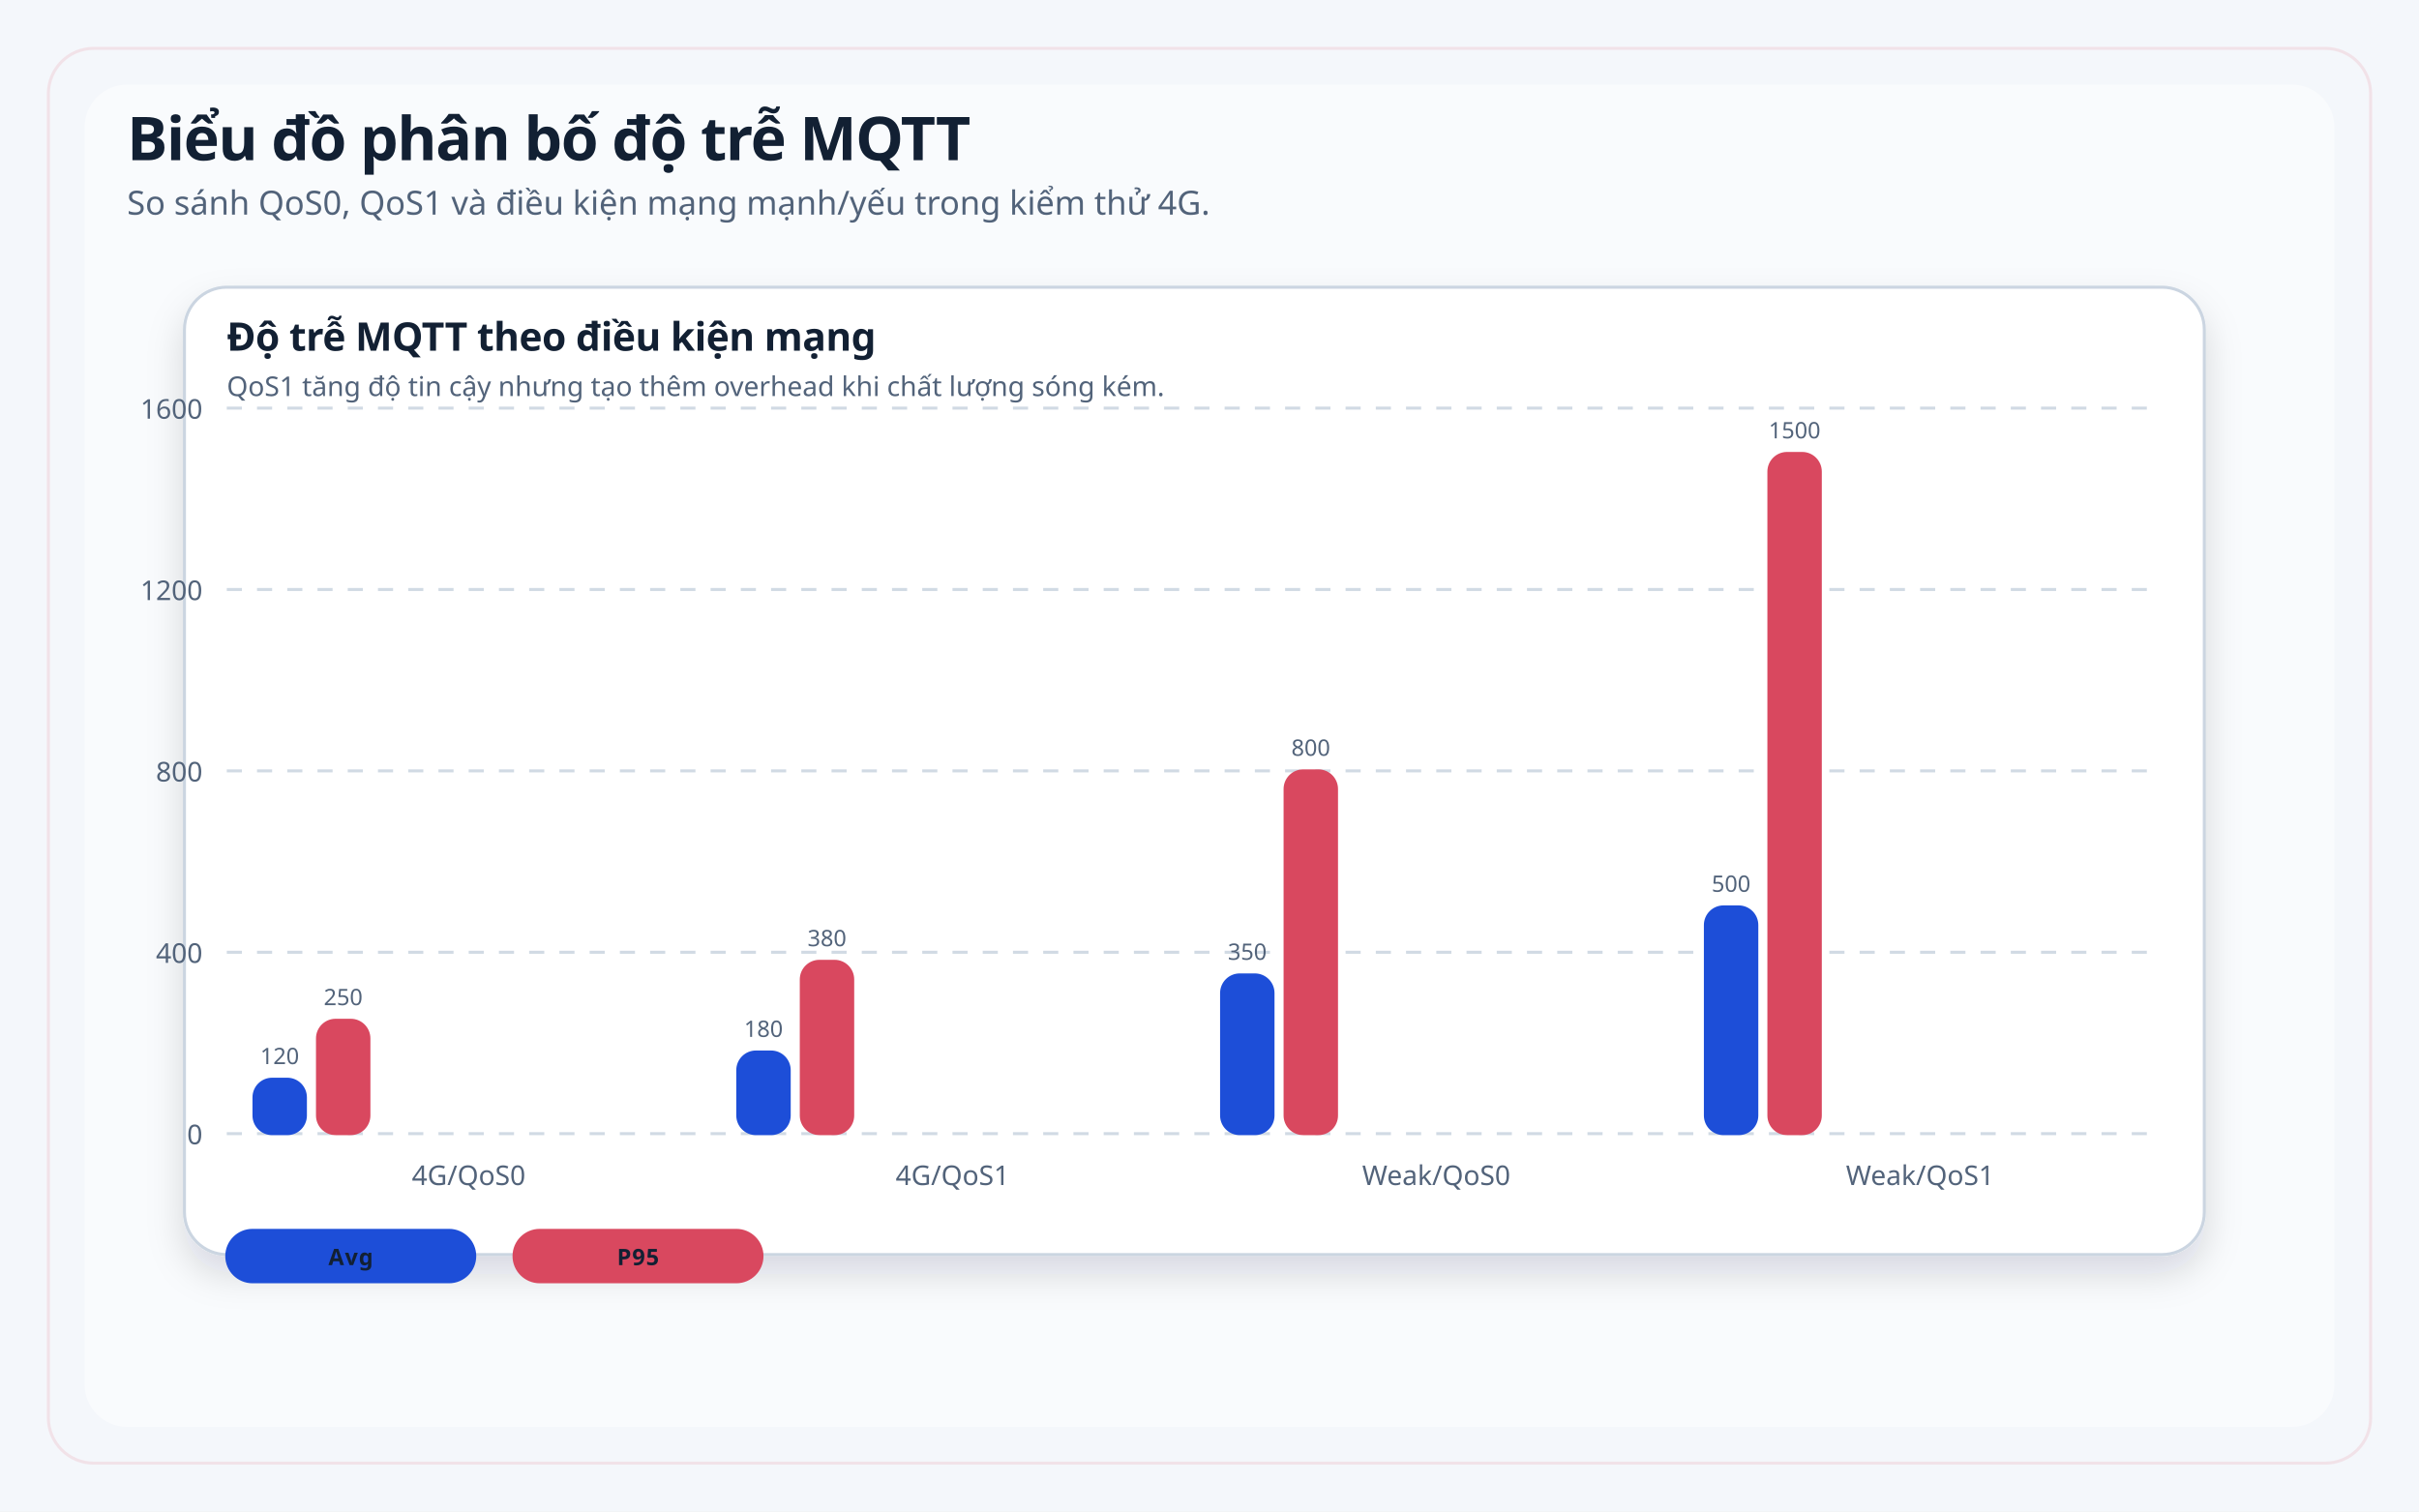
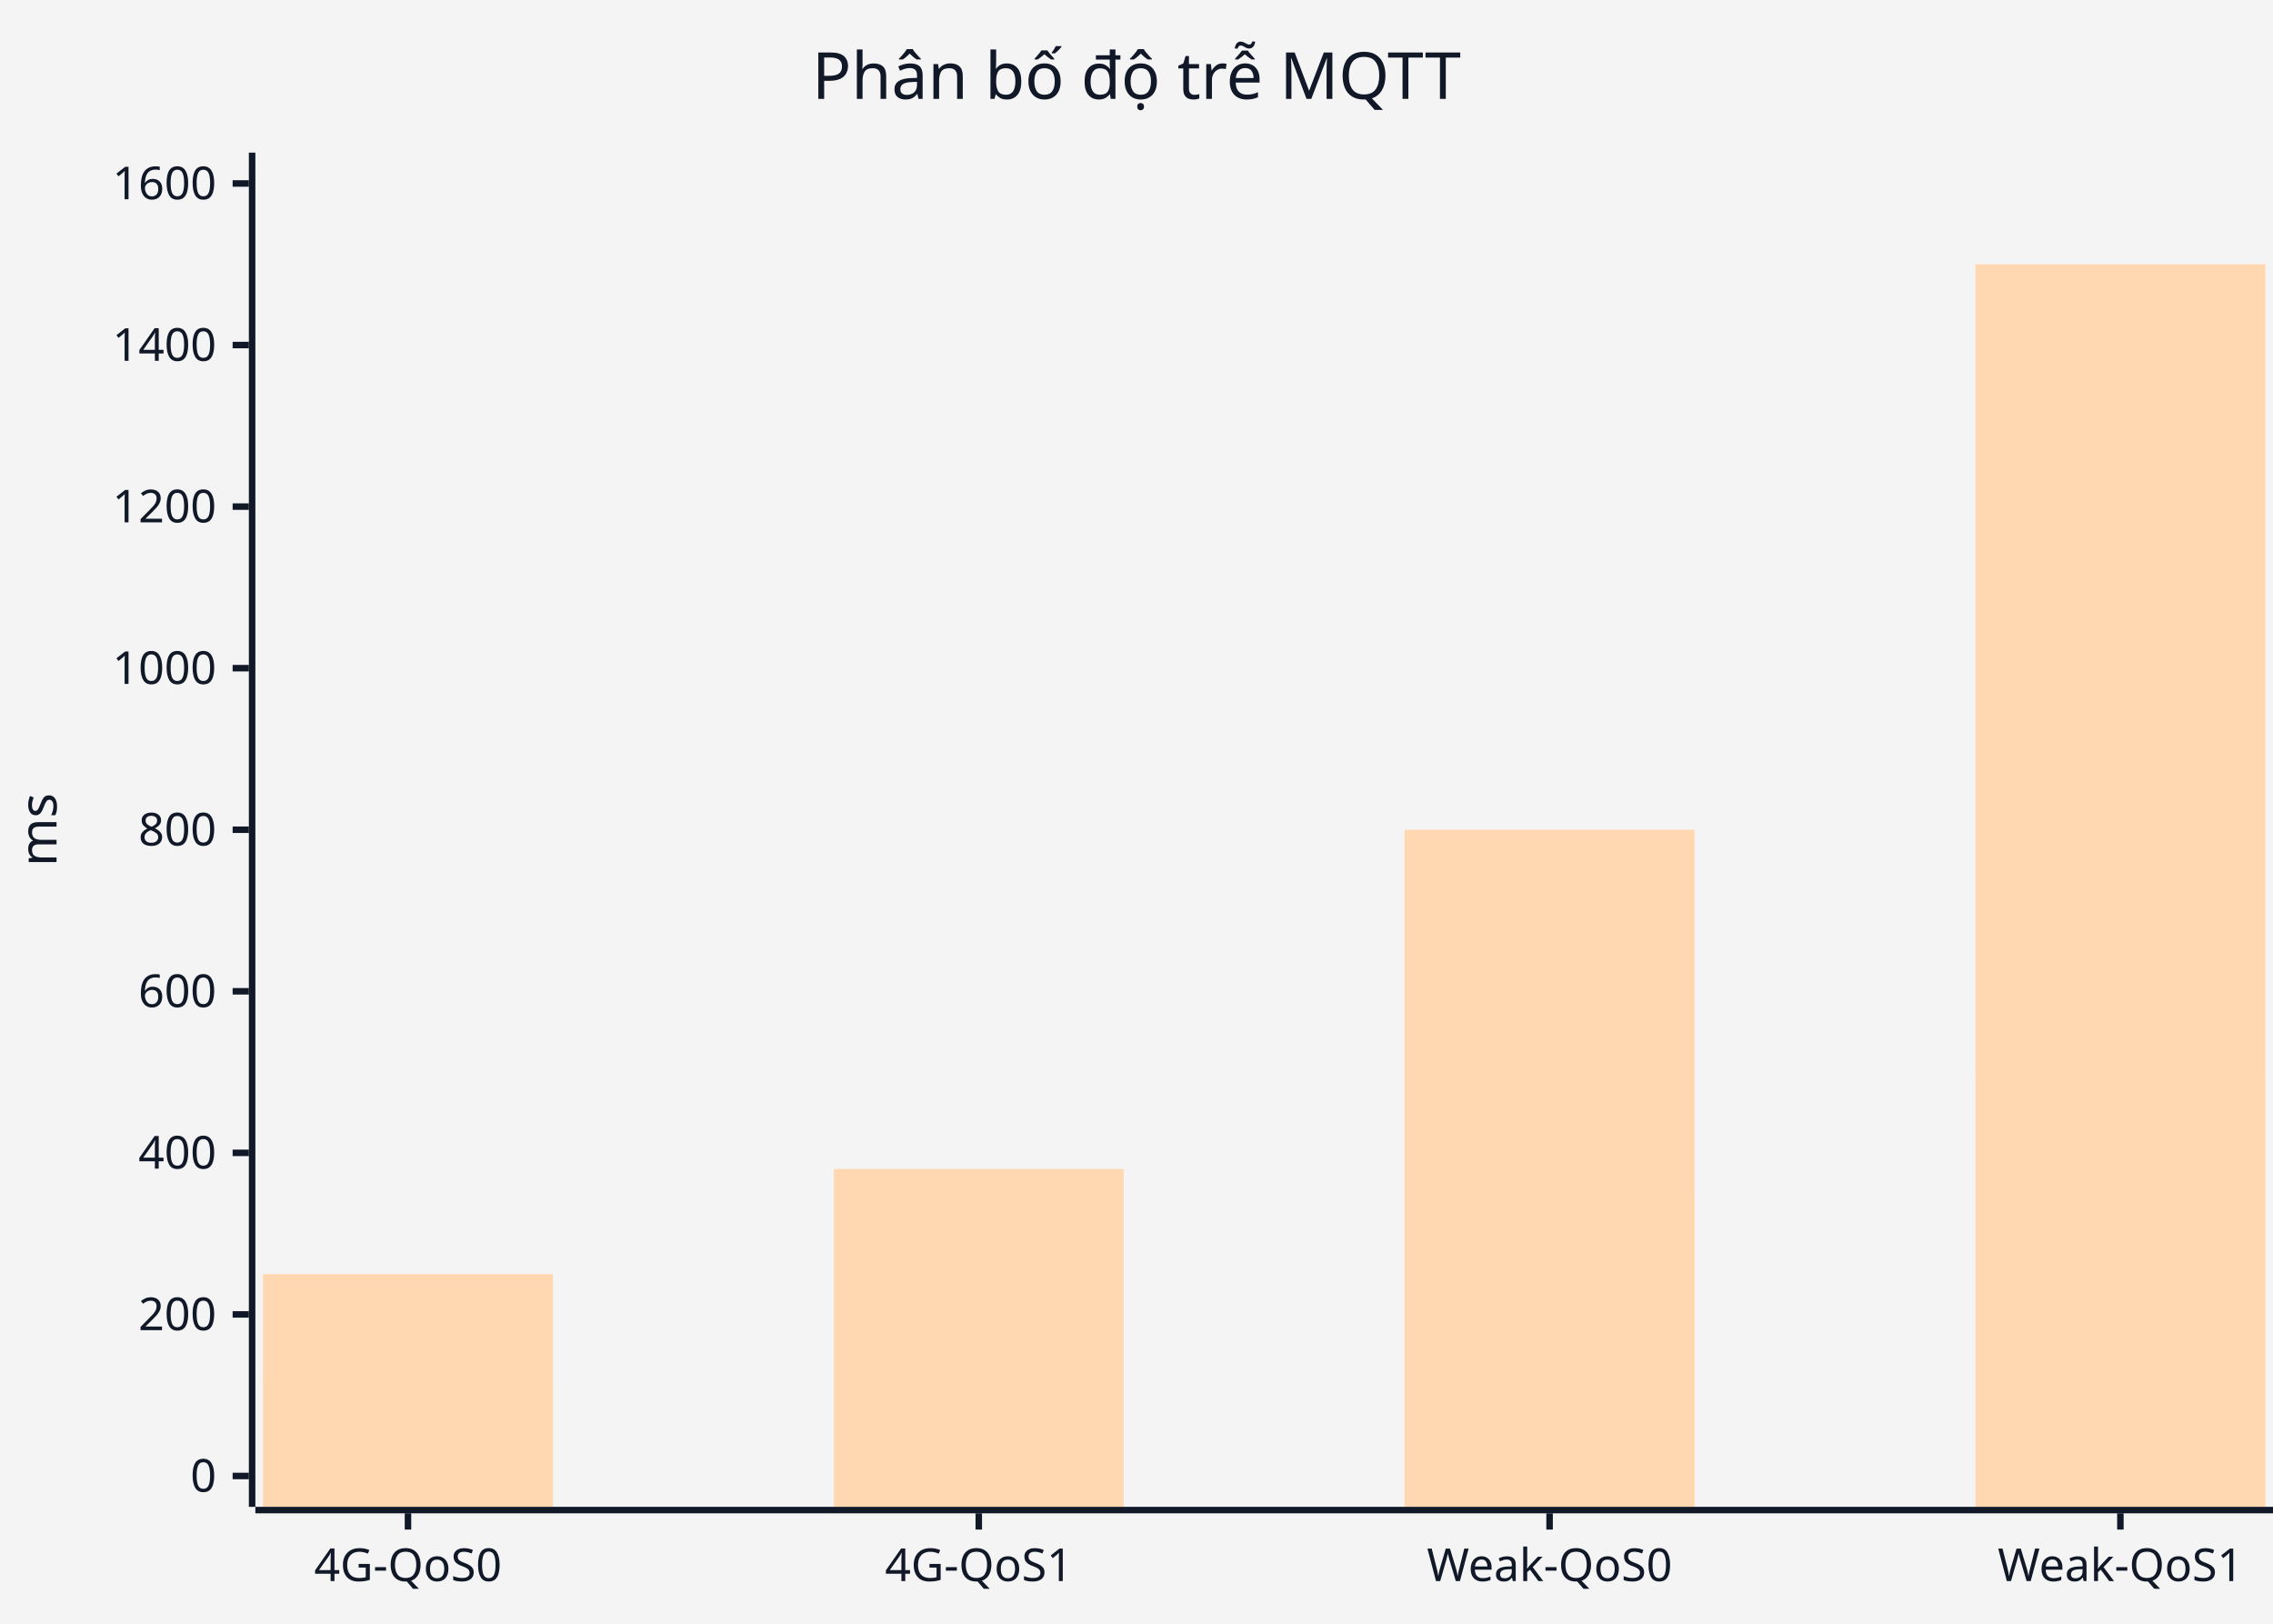
- <svg xmlns="http://www.w3.org/2000/svg" viewBox="0 0 1600 1000" width="1600" height="1000">
-   <defs>
-     <filter id="shadow" x="-20%" y="-20%" width="140%" height="140%">
-       <feDropShadow dx="0" dy="12" stdDeviation="12" flood-color="rgba(18, 32, 51, 0.14)" />
-     </filter>
-     <marker id="arrow" markerWidth="12" markerHeight="12" refX="10" refY="6" orient="auto">
-       <path d="M1,1 L11,6 L1,11 Z" fill="#d9485f" />
-     </marker>
-     <marker id="arrow-slate" markerWidth="12" markerHeight="12" refX="10" refY="6" orient="auto">
-       <path d="M1,1 L11,6 L1,11 Z" fill="#64748b" />
-     </marker>
-   </defs>
-   <style>
-     text {
-       fill: #122033;
-       font-family: "Segoe UI", "Noto Sans", Arial, sans-serif;
-     }
-     .title { font-size: 40px; font-weight: 750; letter-spacing: -0.02em; }
-     .subtitle { font-size: 22px; fill: #52637a; }
-     .section-title { font-size: 24px; font-weight: 700; }
-     .card-title { font-size: 26px; font-weight: 700; letter-spacing: -0.01em; }
-     .body { font-size: 20px; }
-     .small { font-size: 18px; fill: #52637a; }
-     .tiny { font-size: 15px; fill: #52637a; }
-     .chip { font-size: 15px; font-weight: 700; letter-spacing: 0.04em; text-transform: uppercase; }
-     .metric { font-size: 42px; font-weight: 760; }
-     .mono { font-family: "Consolas", "Courier New", monospace; font-size: 18px; }
-     .sidebar { fill: #f8fafc; font-size: 18px; font-weight: 600; }
-   </style>
-   <rect width="100%" height="100%" fill="#f4f7fb" />
-   <rect x="32" y="32" width="1536" height="936" rx="30" fill="none" stroke="rgba(217, 72, 95, 0.12)" stroke-width="2" />
-   <rect x="56" y="56" width="1488" height="888" rx="28" fill="rgba(255, 255, 255, 0.45)" stroke="none" />
-   <text x="84" y="106" class="title">Biểu đồ phân bố độ trễ MQTT</text>
-   <text x="84" y="142" class="subtitle">So sánh QoS0, QoS1 và điều kiện mạng mạnh/yếu trong kiểm thử 4G.</text>
-   <rect x="122" y="190" width="1336" height="640" rx="28" fill="#ffffff" stroke="#cbd5e1" stroke-width="2" filter="url(#shadow)" />
-   <text x="150" y="232" class="card-title" text-anchor="start" fill="#122033">
-     <tspan x="150" dy="0">Độ trễ MQTT theo điều kiện mạng</tspan>
-   </text>
-   <text x="150" y="262" class="small" text-anchor="start" fill="#122033">
-     <tspan x="150" dy="0">QoS1 tăng độ tin cậy nhưng tạo thêm overhead khi chất lượng sóng kém.</tspan>
-   </text>
-   <line x1="150" y1="750" x2="1430" y2="750" stroke="rgba(203, 213, 225, 0.88)" stroke-width="2" stroke-dasharray="10 10" />
-   <text x="134" y="757" class="small" text-anchor="end" fill="#122033">
-     <tspan x="134" dy="0">0</tspan>
-   </text>
-   <line x1="150" y1="630" x2="1430" y2="630" stroke="rgba(203, 213, 225, 0.88)" stroke-width="2" stroke-dasharray="10 10" />
-   <text x="134" y="637" class="small" text-anchor="end" fill="#122033">
-     <tspan x="134" dy="0">400</tspan>
-   </text>
-   <line x1="150" y1="510" x2="1430" y2="510" stroke="rgba(203, 213, 225, 0.88)" stroke-width="2" stroke-dasharray="10 10" />
-   <text x="134" y="517" class="small" text-anchor="end" fill="#122033">
-     <tspan x="134" dy="0">800</tspan>
-   </text>
-   <line x1="150" y1="390" x2="1430" y2="390" stroke="rgba(203, 213, 225, 0.88)" stroke-width="2" stroke-dasharray="10 10" />
-   <text x="134" y="397" class="small" text-anchor="end" fill="#122033">
-     <tspan x="134" dy="0">1200</tspan>
-   </text>
-   <line x1="150" y1="270" x2="1430" y2="270" stroke="rgba(203, 213, 225, 0.88)" stroke-width="2" stroke-dasharray="10 10" />
-   <text x="134" y="277" class="small" text-anchor="end" fill="#122033">
-     <tspan x="134" dy="0">1600</tspan>
-   </text>
-   <text x="310" y="784" class="small" text-anchor="middle" fill="#122033">
-     <tspan x="310" dy="0">4G/QoS0</tspan>
-   </text>
-   <text x="630" y="784" class="small" text-anchor="middle" fill="#122033">
-     <tspan x="630" dy="0">4G/QoS1</tspan>
-   </text>
-   <text x="950" y="784" class="small" text-anchor="middle" fill="#122033">
-     <tspan x="950" dy="0">Weak/QoS0</tspan>
-   </text>
-   <text x="1270" y="784" class="small" text-anchor="middle" fill="#122033">
-     <tspan x="1270" dy="0">Weak/QoS1</tspan>
-   </text>
-   <rect x="168" y="714" width="34" height="36" rx="12" fill="#1d4ed8" stroke="#1d4ed8" stroke-width="2" />
-   <text x="185" y="704" class="tiny" text-anchor="middle">120</text>
-   <rect x="488" y="696" width="34" height="54" rx="12" fill="#1d4ed8" stroke="#1d4ed8" stroke-width="2" />
-   <text x="505" y="686" class="tiny" text-anchor="middle">180</text>
-   <rect x="808" y="645" width="34" height="105" rx="12" fill="#1d4ed8" stroke="#1d4ed8" stroke-width="2" />
-   <text x="825" y="635" class="tiny" text-anchor="middle">350</text>
-   <rect x="1128" y="600" width="34" height="150" rx="12" fill="#1d4ed8" stroke="#1d4ed8" stroke-width="2" />
-   <text x="1145" y="590" class="tiny" text-anchor="middle">500</text>
-   <rect x="210" y="675" width="34" height="75" rx="12" fill="#d9485f" stroke="#d9485f" stroke-width="2" />
-   <text x="227" y="665" class="tiny" text-anchor="middle">250</text>
-   <rect x="530" y="636" width="34" height="114" rx="12" fill="#d9485f" stroke="#d9485f" stroke-width="2" />
-   <text x="547" y="626" class="tiny" text-anchor="middle">380</text>
-   <rect x="850" y="510" width="34" height="240" rx="12" fill="#d9485f" stroke="#d9485f" stroke-width="2" />
-   <text x="867" y="500" class="tiny" text-anchor="middle">800</text>
-   <rect x="1170" y="300" width="34" height="450" rx="12" fill="#d9485f" stroke="#d9485f" stroke-width="2" />
-   <text x="1187" y="290" class="tiny" text-anchor="middle">1500</text>
-   <rect x="150" y="814" width="164" height="34" rx="17" fill="#1d4ed8" stroke="#1d4ed8" stroke-width="2" />
-   <text x="232" y="837" class="chip" text-anchor="middle" fill="#fff">Avg</text>
-   <rect x="340" y="814" width="164" height="34" rx="17" fill="#d9485f" stroke="#d9485f" stroke-width="2" />
-   <text x="422" y="837" class="chip" text-anchor="middle" fill="#fff">P95</text>
+ <svg xmlns="http://www.w3.org/2000/svg" id="my-svg" width="100%" style="max-width: 700px; background-color: white;" viewBox="0 0 700 500" role="graphics-document document" aria-roledescription="xychart">
+   <style>#my-svg{font-family:Noto Sans,Segoe UI,Arial,sans-serif;font-size:18px;fill:#111827;}@keyframes edge-animation-frame{from{stroke-dashoffset:0;}}@keyframes dash{to{stroke-dashoffset:0;}}#my-svg .edge-animation-slow{stroke-dasharray:9,5!important;stroke-dashoffset:900;animation:dash 50s linear infinite;stroke-linecap:round;}#my-svg .edge-animation-fast{stroke-dasharray:9,5!important;stroke-dashoffset:900;animation:dash 20s linear infinite;stroke-linecap:round;}#my-svg .error-icon{fill:#eef2ff;}#my-svg .error-text{fill:#110d00;stroke:#110d00;}#my-svg .edge-thickness-normal{stroke-width:1px;}#my-svg .edge-thickness-thick{stroke-width:3.5px;}#my-svg .edge-pattern-solid{stroke-dasharray:0;}#my-svg .edge-thickness-invisible{stroke-width:0;fill:none;}#my-svg .edge-pattern-dashed{stroke-dasharray:3;}#my-svg .edge-pattern-dotted{stroke-dasharray:2;}#my-svg .marker{fill:#1f2937;stroke:#1f2937;}#my-svg .marker.cross{stroke:#1f2937;}#my-svg svg{font-family:Noto Sans,Segoe UI,Arial,sans-serif;font-size:18px;}#my-svg p{margin:0;}#my-svg :root{--mermaid-font-family:Noto Sans,Segoe UI,Arial,sans-serif;}</style>
+   <g />
+   <g class="main">
+     <rect width="700" height="500" class="background" fill="#f4f4f4" />
+     <g class="chart-title">
+       <text x="0" y="0" fill="#111827" font-size="20" dominant-baseline="middle" text-anchor="middle" transform="translate(350, 23.5) rotate(0)">Phân bố độ trễ MQTT</text>
+     </g>
+     <g class="plot">
+       <g class="bar-plot-0">
+         <rect x="80.991" y="424.65" width="89.3" height="39.35" fill="#FFF4DD" stroke="#FFF4DD" stroke-width="0" />
+         <rect x="256.777" y="409.725" width="89.3" height="54.275" fill="#FFF4DD" stroke="#FFF4DD" stroke-width="0" />
+         <rect x="432.564" y="367.438" width="89.3" height="96.562" fill="#FFF4DD" stroke="#FFF4DD" stroke-width="0" />
+         <rect x="608.35" y="330.125" width="89.3" height="133.875" fill="#FFF4DD" stroke="#FFF4DD" stroke-width="0" />
+       </g>
+       <g class="bar-plot-1">
+         <rect x="80.991" y="392.312" width="89.3" height="71.688" fill="#FFD8B1" stroke="#FFD8B1" stroke-width="0" />
+         <rect x="256.777" y="359.975" width="89.3" height="104.025" fill="#FFD8B1" stroke="#FFD8B1" stroke-width="0" />
+         <rect x="432.564" y="255.5" width="89.3" height="208.5" fill="#FFD8B1" stroke="#FFD8B1" stroke-width="0" />
+         <rect x="608.35" y="81.375" width="89.3" height="382.625" fill="#FFD8B1" stroke="#FFD8B1" stroke-width="0" />
+       </g>
+     </g>
+     <g class="bottom-axis">
+       <g class="axis-line">
+         <path d="M 78.641,465 L 700,465" fill="none" stroke="#111827" stroke-width="2" />
+       </g>
+       <g class="label">
+         <text x="0" y="0" fill="#111827" font-size="14" dominant-baseline="text-before-edge" text-anchor="middle" transform="translate(125.6406, 476) rotate(0)">4G-QoS0</text>
+         <text x="0" y="0" fill="#111827" font-size="14" dominant-baseline="text-before-edge" text-anchor="middle" transform="translate(301.4271, 476) rotate(0)">4G-QoS1</text>
+         <text x="0" y="0" fill="#111827" font-size="14" dominant-baseline="text-before-edge" text-anchor="middle" transform="translate(477.2135, 476) rotate(0)">Weak-QoS0</text>
+         <text x="0" y="0" fill="#111827" font-size="14" dominant-baseline="text-before-edge" text-anchor="middle" transform="translate(653, 476) rotate(0)">Weak-QoS1</text>
+       </g>
+       <g class="ticks">
+         <path d="M 125.641,466 L 125.641,471" fill="none" stroke="#111827" stroke-width="2" />
+         <path d="M 301.427,466 L 301.427,471" fill="none" stroke="#111827" stroke-width="2" />
+         <path d="M 477.214,466 L 477.214,471" fill="none" stroke="#111827" stroke-width="2" />
+         <path d="M 653,466 L 653,471" fill="none" stroke="#111827" stroke-width="2" />
+       </g>
+     </g>
+     <g class="left-axis">
+       <g class="axisl-line">
+         <path d="M 77.641,47 L 77.641,464" fill="none" stroke="#111827" stroke-width="2" />
+       </g>
+       <g class="label">
+         <text x="0" y="0" fill="#111827" font-size="14" dominant-baseline="middle" text-anchor="end" transform="translate(66.64063, 56.5) rotate(0)">1600</text>
+         <text x="0" y="0" fill="#111827" font-size="14" dominant-baseline="middle" text-anchor="end" transform="translate(66.64063, 106.25) rotate(0)">1400</text>
+         <text x="0" y="0" fill="#111827" font-size="14" dominant-baseline="middle" text-anchor="end" transform="translate(66.64063, 156) rotate(0)">1200</text>
+         <text x="0" y="0" fill="#111827" font-size="14" dominant-baseline="middle" text-anchor="end" transform="translate(66.64063, 205.75) rotate(0)">1000</text>
+         <text x="0" y="0" fill="#111827" font-size="14" dominant-baseline="middle" text-anchor="end" transform="translate(66.64063, 255.5) rotate(0)">800</text>
+         <text x="0" y="0" fill="#111827" font-size="14" dominant-baseline="middle" text-anchor="end" transform="translate(66.64063, 305.25) rotate(0)">600</text>
+         <text x="0" y="0" fill="#111827" font-size="14" dominant-baseline="middle" text-anchor="end" transform="translate(66.64063, 355) rotate(0)">400</text>
+         <text x="0" y="0" fill="#111827" font-size="14" dominant-baseline="middle" text-anchor="end" transform="translate(66.64063, 404.75) rotate(0)">200</text>
+         <text x="0" y="0" fill="#111827" font-size="14" dominant-baseline="middle" text-anchor="end" transform="translate(66.64063, 454.5) rotate(0)">0</text>
+       </g>
+       <g class="ticks">
+         <path d="M 76.641,56.5 L 71.641,56.5" fill="none" stroke="#111827" stroke-width="2" />
+         <path d="M 76.641,106.25 L 71.641,106.25" fill="none" stroke="#111827" stroke-width="2" />
+         <path d="M 76.641,156 L 71.641,156" fill="none" stroke="#111827" stroke-width="2" />
+         <path d="M 76.641,205.75 L 71.641,205.75" fill="none" stroke="#111827" stroke-width="2" />
+         <path d="M 76.641,255.5 L 71.641,255.5" fill="none" stroke="#111827" stroke-width="2" />
+         <path d="M 76.641,305.25 L 71.641,305.25" fill="none" stroke="#111827" stroke-width="2" />
+         <path d="M 76.641,355 L 71.641,355" fill="none" stroke="#111827" stroke-width="2" />
+         <path d="M 76.641,404.75 L 71.641,404.75" fill="none" stroke="#111827" stroke-width="2" />
+         <path d="M 76.641,454.5 L 71.641,454.5" fill="none" stroke="#111827" stroke-width="2" />
+       </g>
+       <g class="title">
+         <text x="0" y="0" fill="#111827" font-size="16" dominant-baseline="text-before-edge" text-anchor="middle" transform="translate(5, 255.5) rotate(270)">ms</text>
+       </g>
+     </g>
+   </g>
+   <g class="mermaid-tmp-group" />
</svg>
